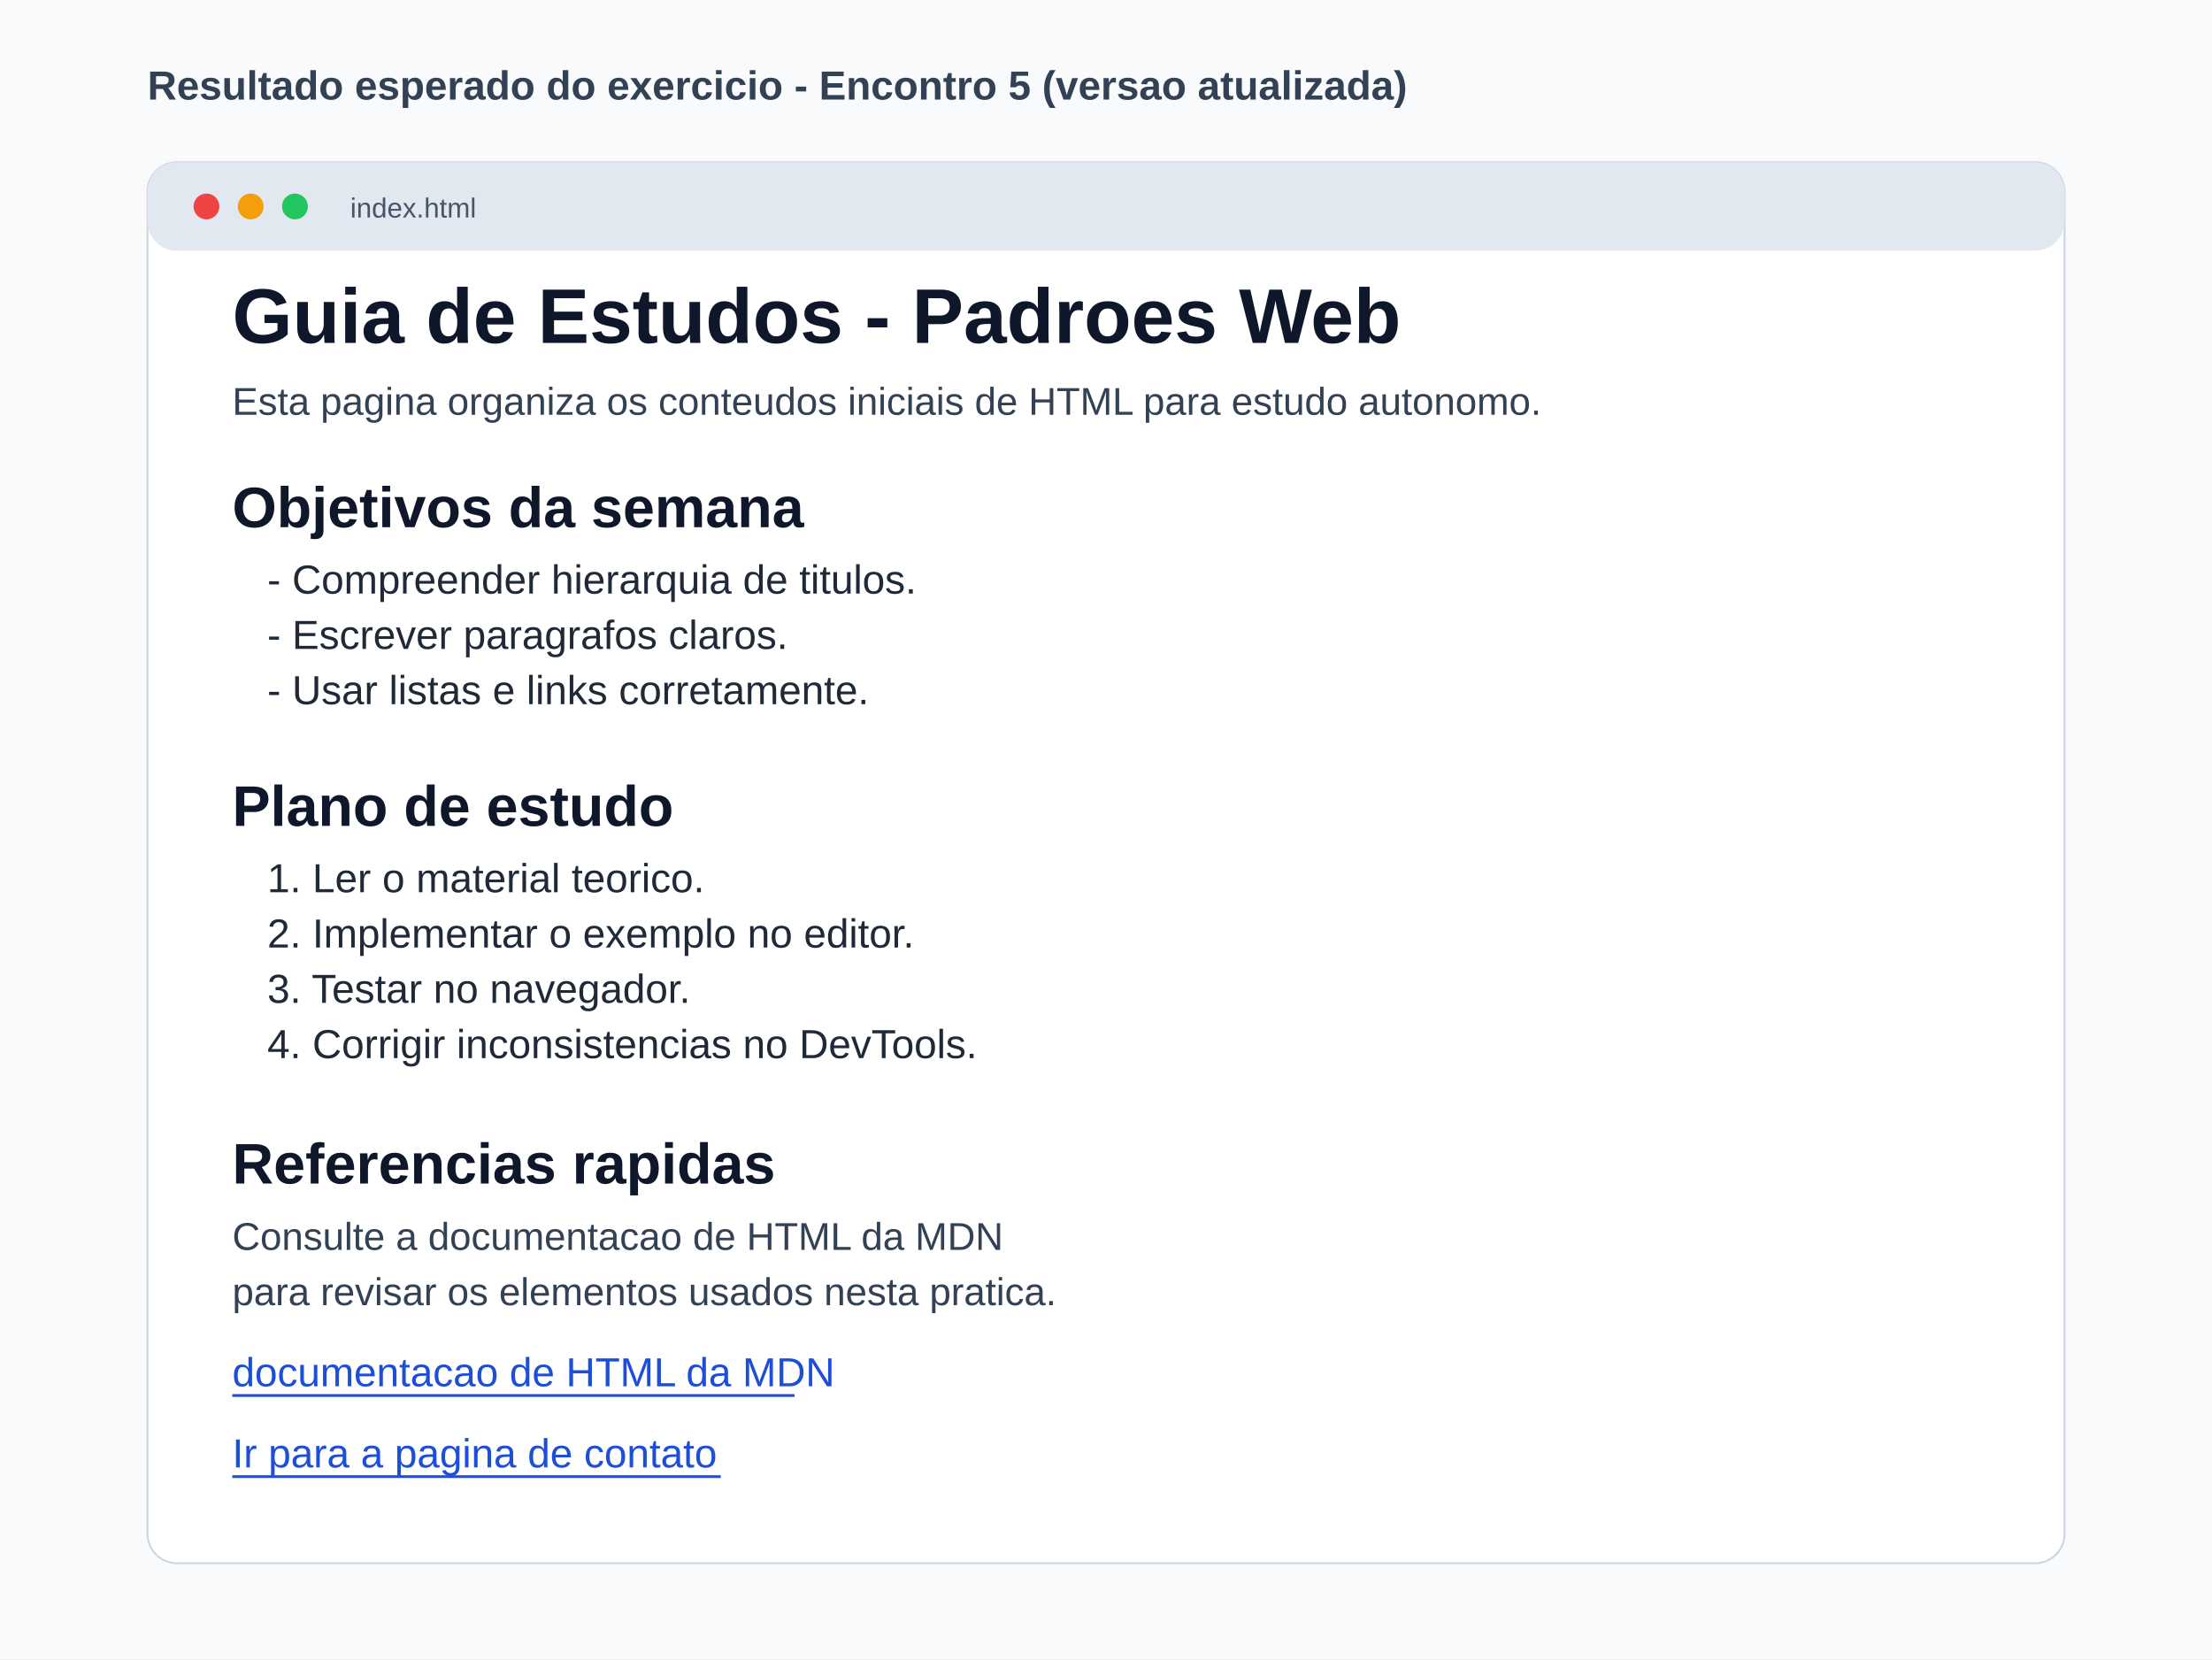
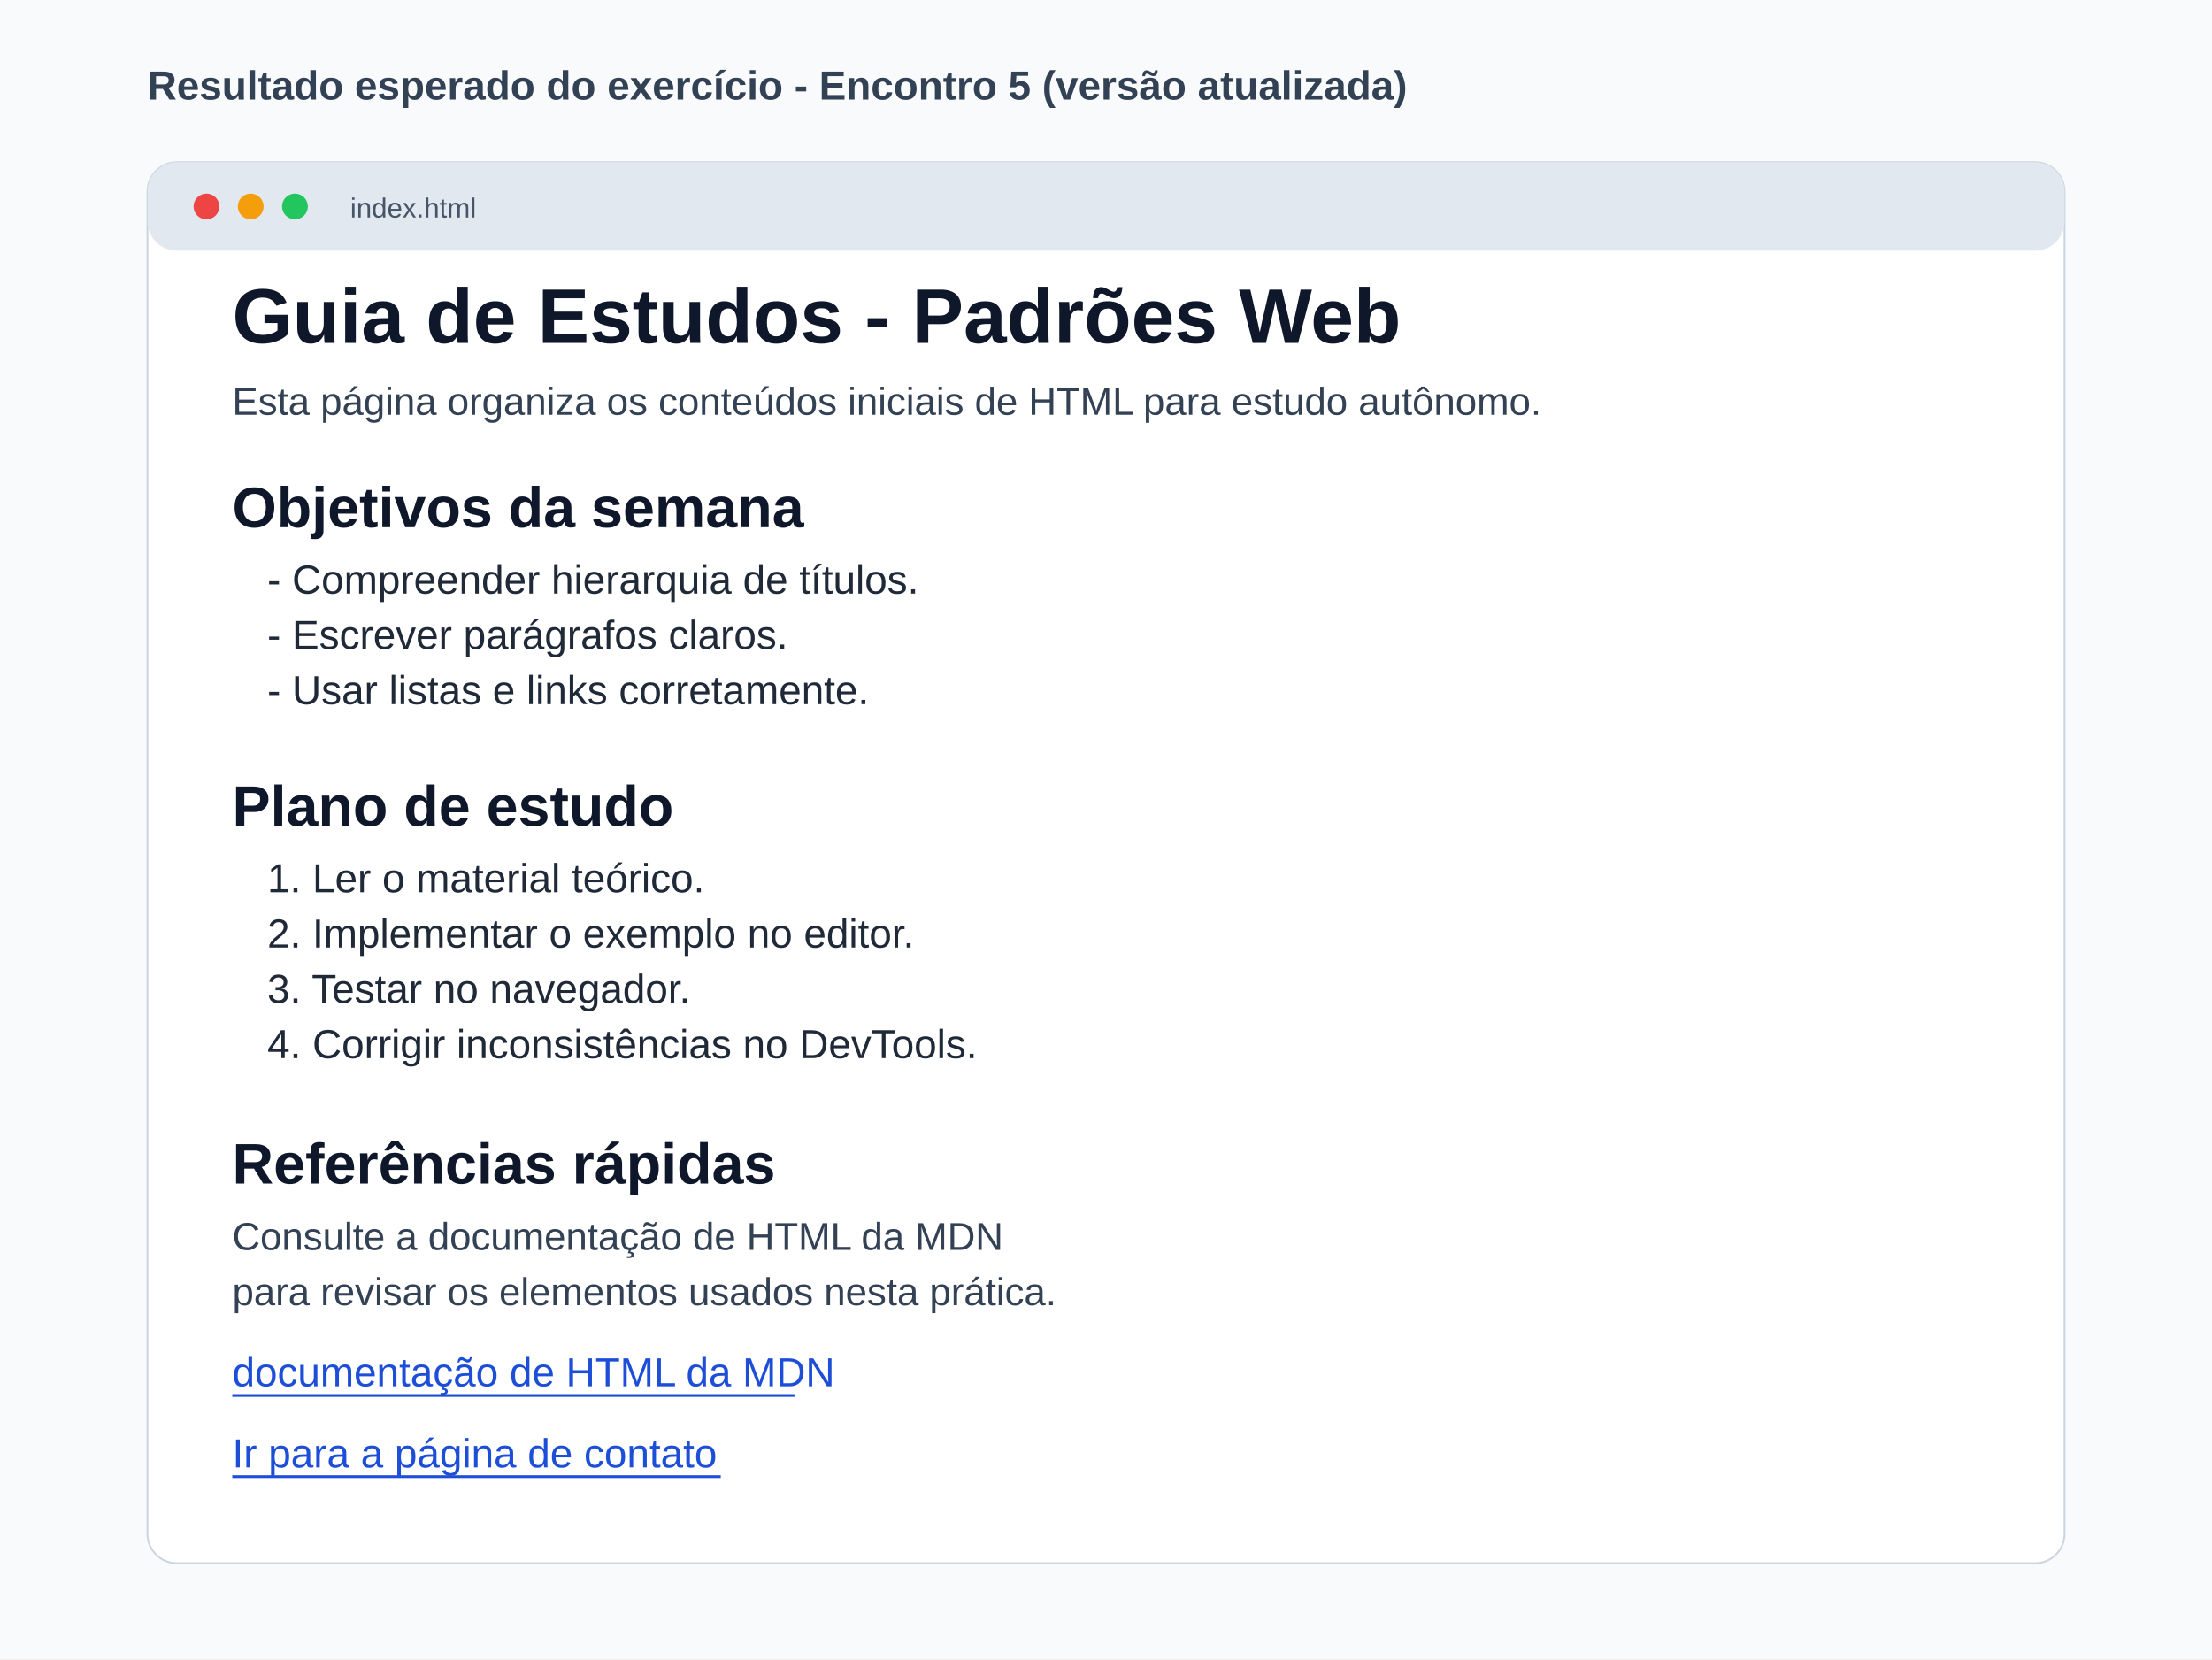
- <svg xmlns="http://www.w3.org/2000/svg" width="1200" height="900" viewBox="0 0 1200 900" role="img" aria-label="Exemplo de resultado do exercicio do Encontro 5">
+ <svg xmlns="http://www.w3.org/2000/svg" width="1200" height="900" viewBox="0 0 1200 900" role="img" aria-label="Exemplo de resultado do exercício do Encontro 5">
  <rect width="1200" height="900" fill="#f8fafc" />
-   <text x="80" y="54" font-family="Arial, sans-serif" font-size="22" font-weight="700" fill="#334155">Resultado esperado do exercicio - Encontro 5 (versao atualizada)</text>
+   <text x="80" y="54" font-family="Arial, sans-serif" font-size="22" font-weight="700" fill="#334155">Resultado esperado do exercício - Encontro 5 (versão atualizada)</text>
  <rect x="80" y="88" width="1040" height="760" rx="16" fill="#ffffff" stroke="#cbd5e1" />
  <rect x="80" y="88" width="1040" height="48" rx="16" fill="#e2e8f0" />
  <circle cx="112" cy="112" r="7" fill="#ef4444" />
  <circle cx="136" cy="112" r="7" fill="#f59e0b" />
  <circle cx="160" cy="112" r="7" fill="#22c55e" />
  <text x="190" y="118" font-family="Arial, sans-serif" font-size="15" fill="#475569">index.html</text>
  <g font-family="Arial, sans-serif">
-     <text x="126" y="186" font-size="42" font-weight="700" fill="#0f172a">Guia de Estudos - Padroes Web</text>
-     <text x="126" y="225" font-size="21" fill="#334155">Esta pagina organiza os conteudos iniciais de HTML para estudo autonomo.</text>
+     <text x="126" y="186" font-size="42" font-weight="700" fill="#0f172a">Guia de Estudos - Padrões Web</text>
+     <text x="126" y="225" font-size="21" fill="#334155">Esta página organiza os conteúdos iniciais de HTML para estudo autônomo.</text>
    <text x="126" y="286" font-size="31" font-weight="700" fill="#0f172a">Objetivos da semana</text>
-     <text x="145" y="322" font-size="22" fill="#1f2937">- Compreender hierarquia de titulos.</text>
-     <text x="145" y="352" font-size="22" fill="#1f2937">- Escrever paragrafos claros.</text>
+     <text x="145" y="322" font-size="22" fill="#1f2937">- Compreender hierarquia de títulos.</text>
+     <text x="145" y="352" font-size="22" fill="#1f2937">- Escrever parágrafos claros.</text>
    <text x="145" y="382" font-size="22" fill="#1f2937">- Usar listas e links corretamente.</text>
    <text x="126" y="448" font-size="31" font-weight="700" fill="#0f172a">Plano de estudo</text>
-     <text x="145" y="484" font-size="22" fill="#1f2937">1. Ler o material teorico.</text>
+     <text x="145" y="484" font-size="22" fill="#1f2937">1. Ler o material teórico.</text>
    <text x="145" y="514" font-size="22" fill="#1f2937">2. Implementar o exemplo no editor.</text>
    <text x="145" y="544" font-size="22" fill="#1f2937">3. Testar no navegador.</text>
-     <text x="145" y="574" font-size="22" fill="#1f2937">4. Corrigir inconsistencias no DevTools.</text>
-     <text x="126" y="642" font-size="31" font-weight="700" fill="#0f172a">Referencias rapidas</text>
-     <text x="126" y="678" font-size="21" fill="#334155">Consulte a documentacao de HTML da MDN</text>
-     <text x="126" y="708" font-size="21" fill="#334155">para revisar os elementos usados nesta pratica.</text>
-     <text x="126" y="752" font-size="22" fill="#1d4ed8">documentacao de HTML da MDN</text>
+     <text x="145" y="574" font-size="22" fill="#1f2937">4. Corrigir inconsistências no DevTools.</text>
+     <text x="126" y="642" font-size="31" font-weight="700" fill="#0f172a">Referências rápidas</text>
+     <text x="126" y="678" font-size="21" fill="#334155">Consulte a documentação de HTML da MDN</text>
+     <text x="126" y="708" font-size="21" fill="#334155">para revisar os elementos usados nesta prática.</text>
+     <text x="126" y="752" font-size="22" fill="#1d4ed8">documentação de HTML da MDN</text>
    <line x1="126" y1="757" x2="431" y2="757" stroke="#1d4ed8" stroke-width="1.5" />
-     <text x="126" y="796" font-size="22" fill="#1d4ed8">Ir para a pagina de contato</text>
+     <text x="126" y="796" font-size="22" fill="#1d4ed8">Ir para a página de contato</text>
    <line x1="126" y1="801" x2="391" y2="801" stroke="#1d4ed8" stroke-width="1.5" />
  </g>
</svg>
